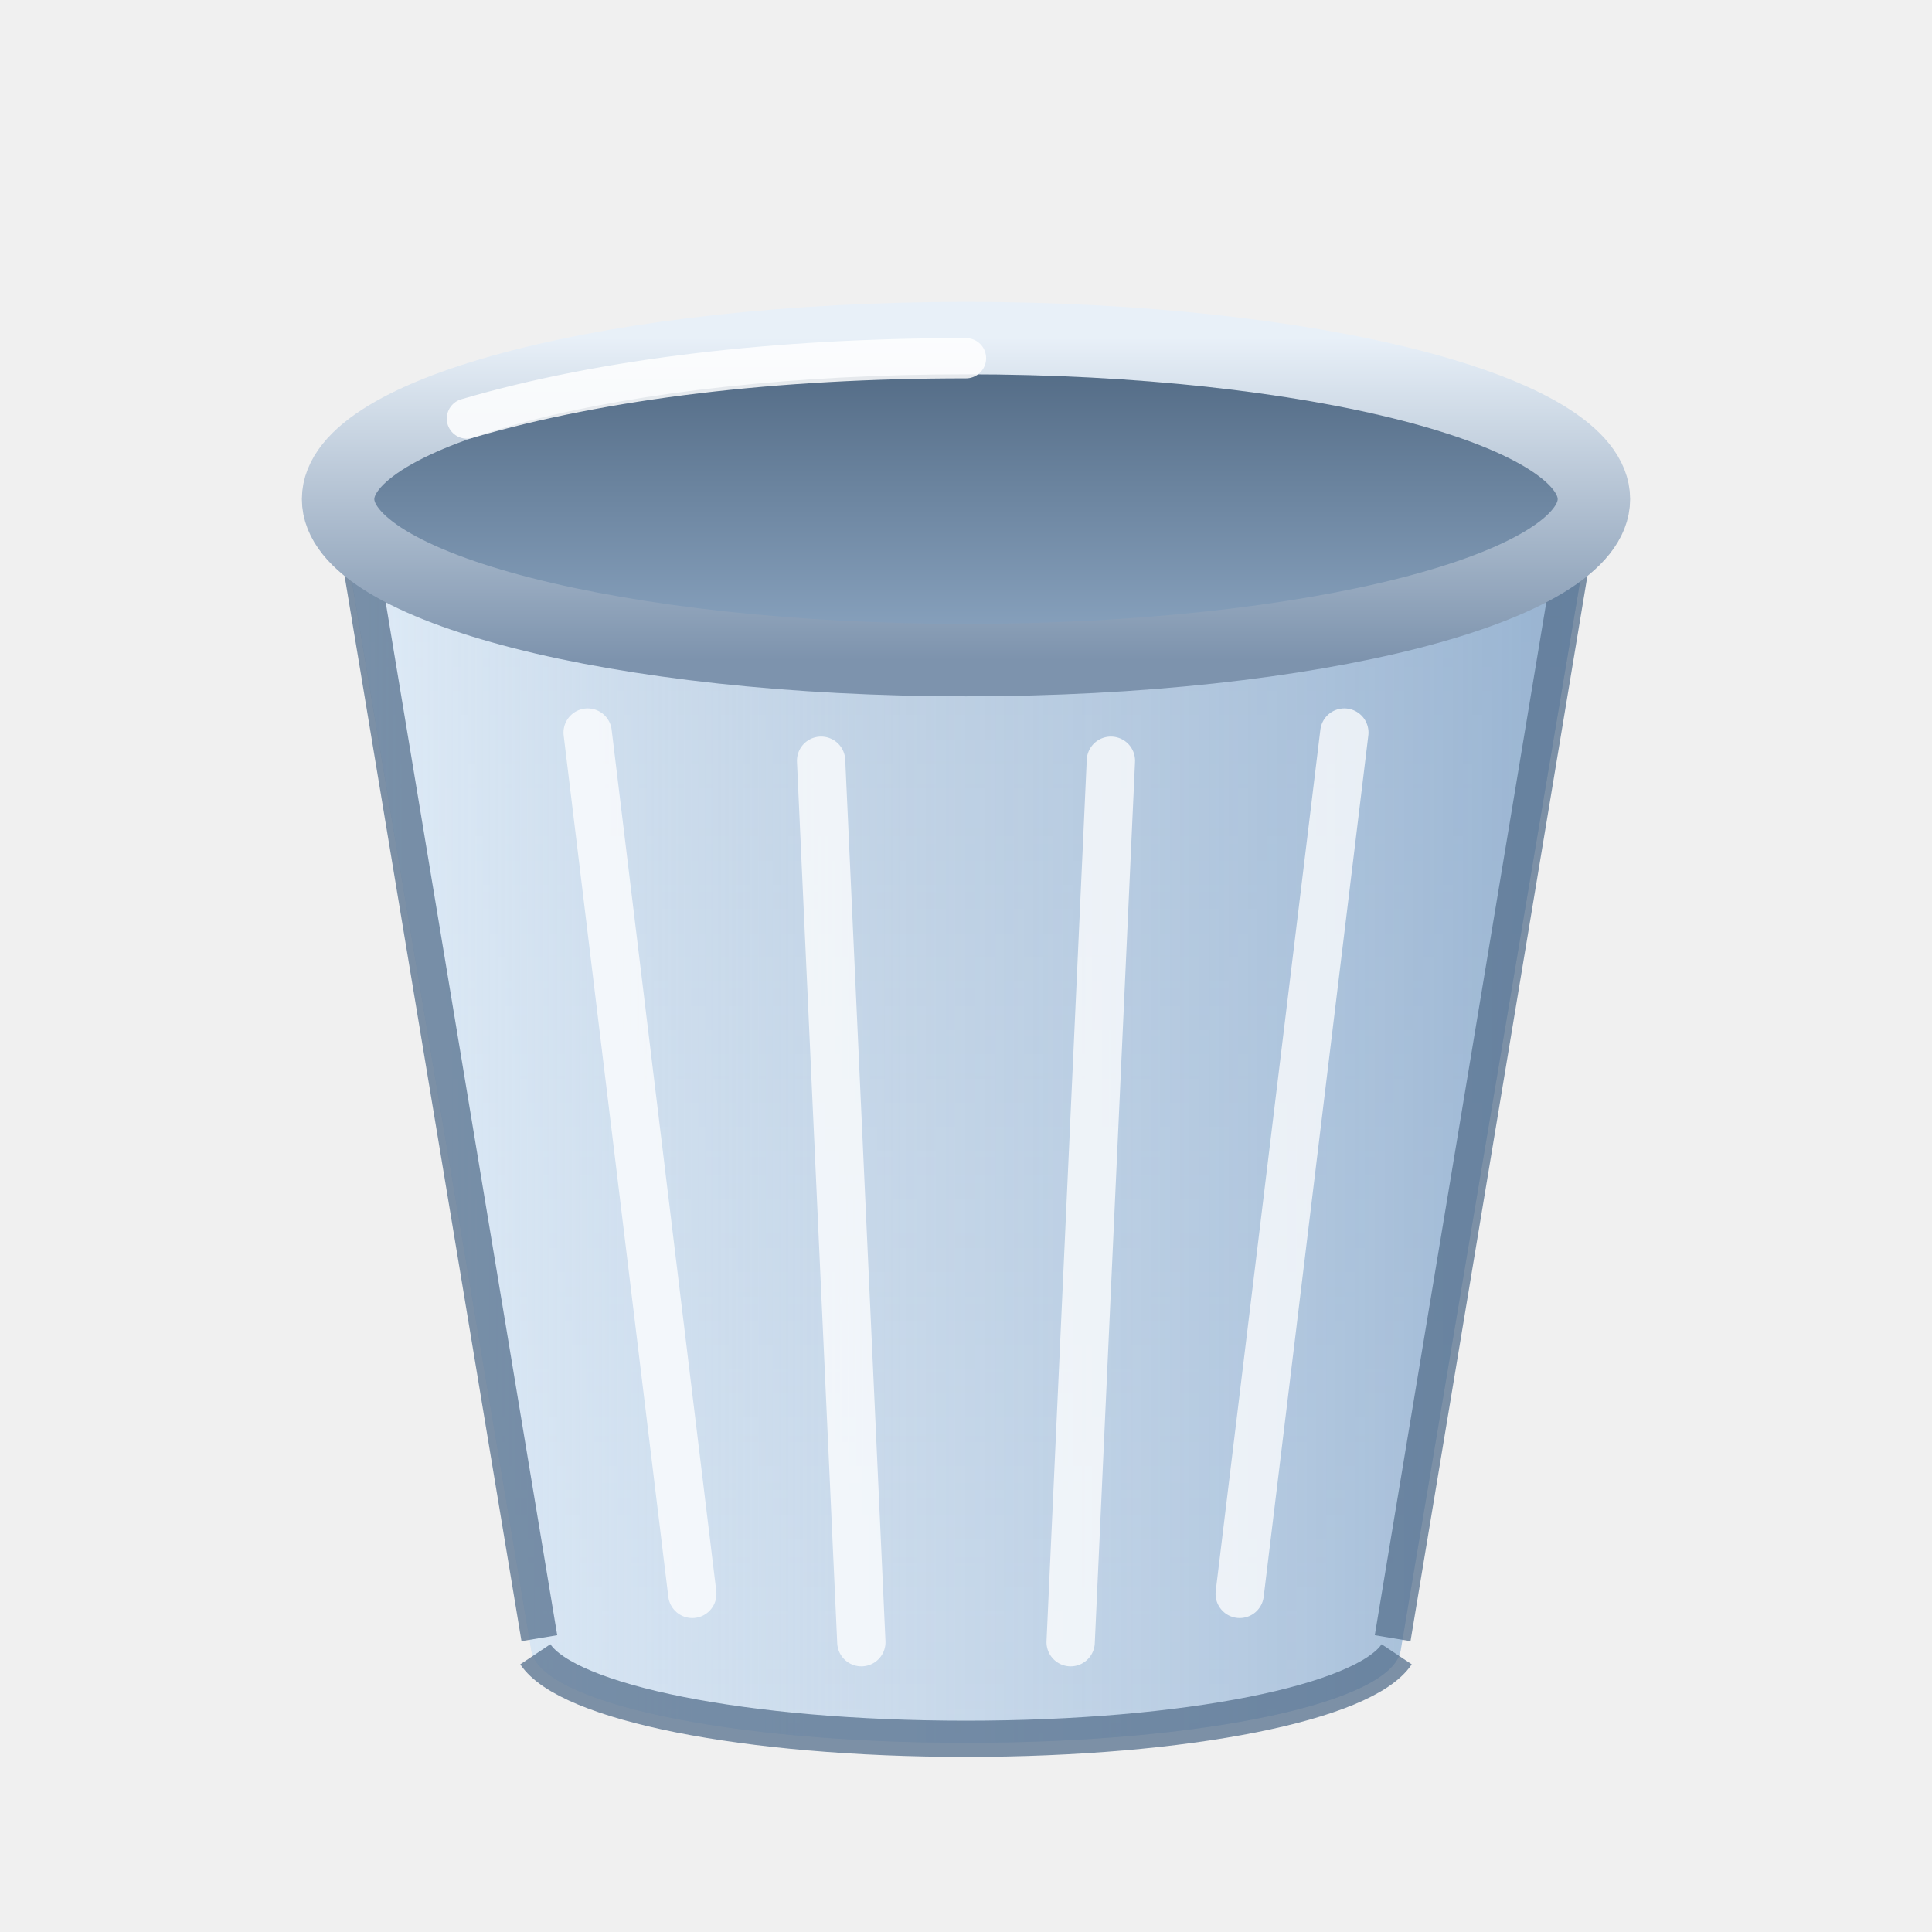
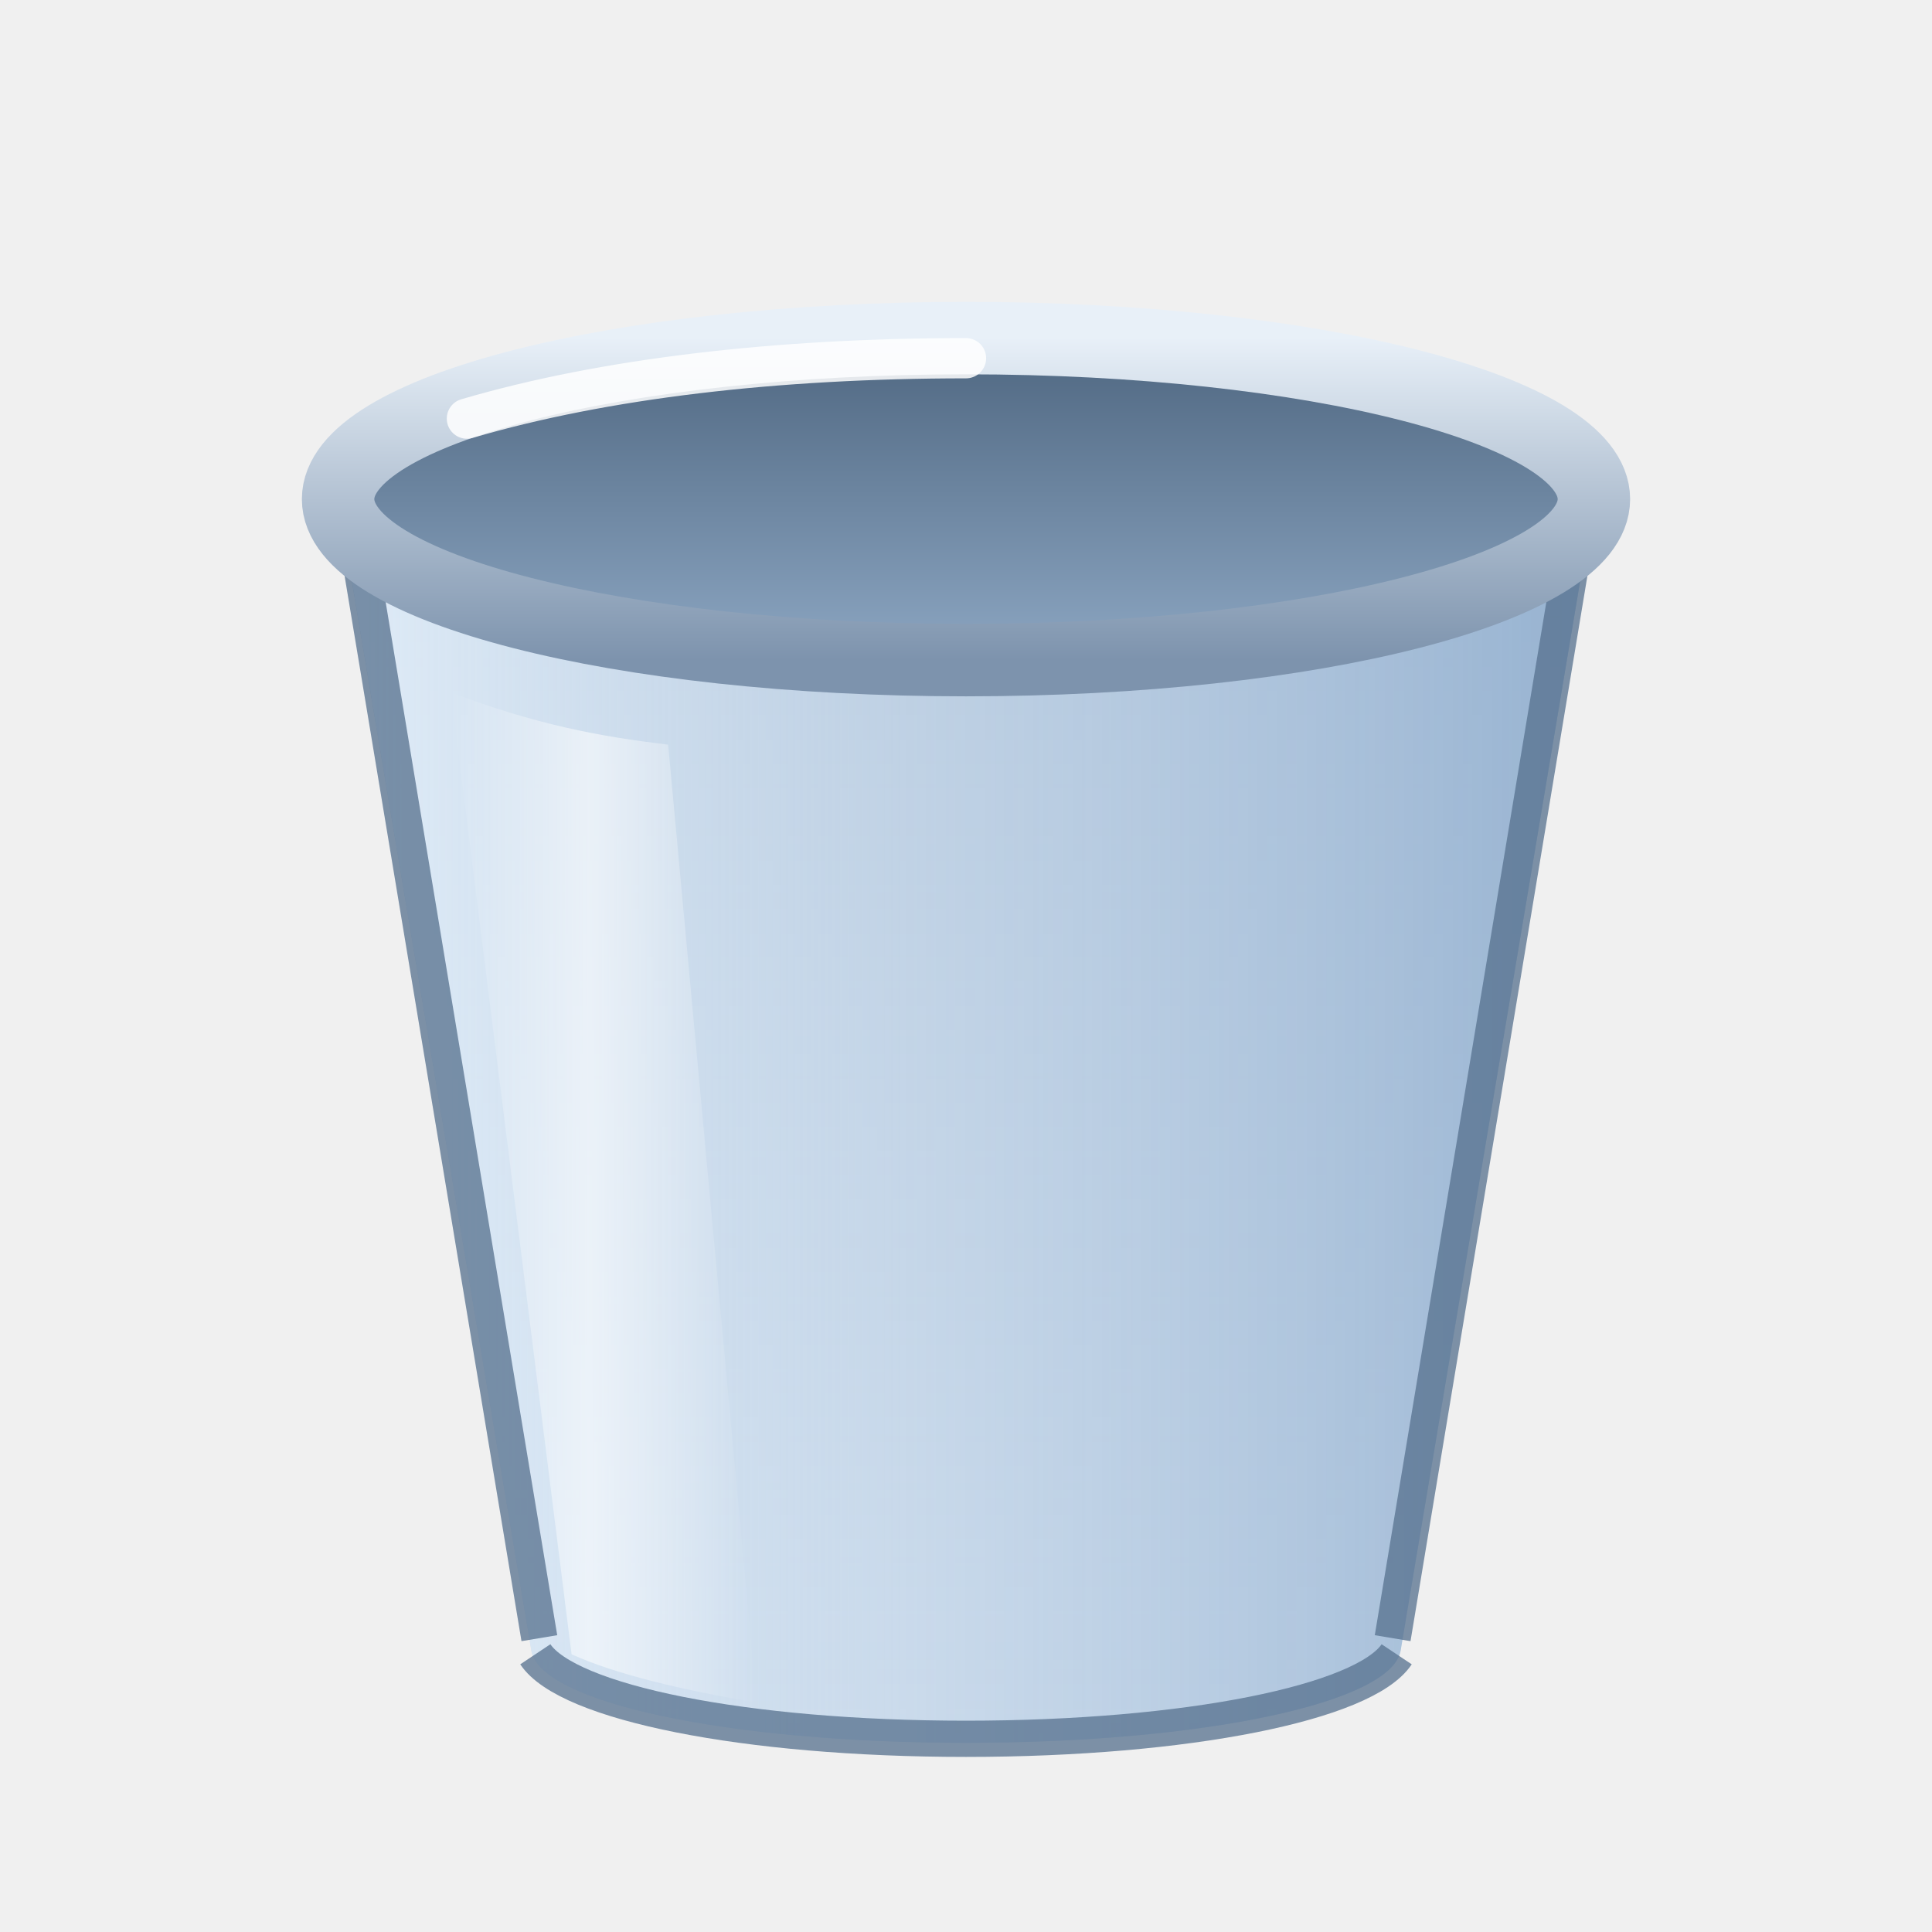
<svg xmlns="http://www.w3.org/2000/svg" viewBox="0 0 48 48" width="48" height="48">
  <defs>
    <linearGradient id="recycle_bin_empty-inside" x1="0" y1="0" x2="0" y2="1" gradientUnits="objectBoundingBox">
      <stop offset="0" stop-color="#4E6680" />
      <stop offset="1" stop-color="#8CA6C2" />
    </linearGradient>
    <linearGradient id="recycle_bin_empty-back" x1="0" y1="0" x2="0" y2="1" gradientUnits="objectBoundingBox">
      <stop offset="0" stop-color="#7C96B2" stop-opacity=".55" />
      <stop offset="1" stop-color="#A9C0D8" stop-opacity=".35" />
    </linearGradient>
    <linearGradient id="recycle_bin_empty-glass" x1="0" y1="0" x2="1" y2="0" gradientUnits="objectBoundingBox">
      <stop offset="0" stop-color="#E4F0FB" stop-opacity=".92" />
      <stop offset="0.45" stop-color="#C3D8EE" stop-opacity=".62" />
      <stop offset="1" stop-color="#93B0D0" stop-opacity=".9" />
    </linearGradient>
    <linearGradient id="recycle_bin_empty-rim" x1="0" y1="0" x2="0" y2="1" gradientUnits="objectBoundingBox">
      <stop offset="0" stop-color="#E8F0F8" />
      <stop offset="1" stop-color="#7D93AD" />
    </linearGradient>
+     <linearGradient id="recycle_bin_empty-spec" x1="0" y1="0" x2="1" y2="0" gradientUnits="objectBoundingBox">
+       <stop offset="0" stop-color="#FFFFFF" stop-opacity=".0" />
+       <stop offset="0.45" stop-color="#FFFFFF" stop-opacity=".55" />
+       <stop offset="1" stop-color="#FFFFFF" stop-opacity="0" />
+     </linearGradient>
  </defs>
  <path d="M8.4 12.4 13.2 41c.2 1.3 4.9 2.3 10.8 2.3s10.6-1 10.8-2.3l4.8-28.6z" fill="url(#recycle_bin_empty-back)" />
  <ellipse cx="24" cy="12.4" rx="15.6" ry="4" fill="url(#recycle_bin_empty-inside)" />
  <path d="M8.4 12.4C8.4 14.6 15.4 16.4 24 16.4s15.6-1.8 15.6-4L34.8 41c-.2 1.3-4.9 2.3-10.8 2.3s-10.6-1-10.8-2.3z" fill="url(#recycle_bin_empty-glass)" />
-   <g fill="none" stroke="#FFFFFF" stroke-linecap="round" stroke-opacity=".75" stroke-width="1.2">
-     <path d="M14.6 18.2 17.2 39.6" />
-     <path d="M20.4 18.9 21.4 40.8" />
-     <path d="M27.6 18.9 26.6 40.8" />
-     <path d="M33.4 18.2 30.8 39.6" />
-   </g>
+   <path d="M11.2 17.2c2.1.8 3.7 1.1 5.4 1.3l2.2 23.8c-1.8-.3-3.5-.7-4.6-1.2z" fill="url(#recycle_bin_empty-spec)" />
  <path d="M8.9 13.6 13.4 40.7M39.1 13.6 34.6 40.7" fill="none" stroke="#56708E" stroke-opacity=".75" stroke-width=".9" />
  <path d="M13.3 41.1c.8 1.2 5.2 2.1 10.7 2.1s9.9-.9 10.7-2.1" fill="none" stroke="#56708E" stroke-opacity=".75" stroke-width=".9" />
  <ellipse cx="24" cy="12.4" rx="15.6" ry="4" fill="none" stroke="url(#recycle_bin_empty-rim)" stroke-width="1.8" />
  <path d="M11.6 10.4C15 9.4 19.3 8.9 24 8.9" fill="none" stroke="#FFFFFF" stroke-opacity=".85" stroke-linecap="round" />
</svg>
